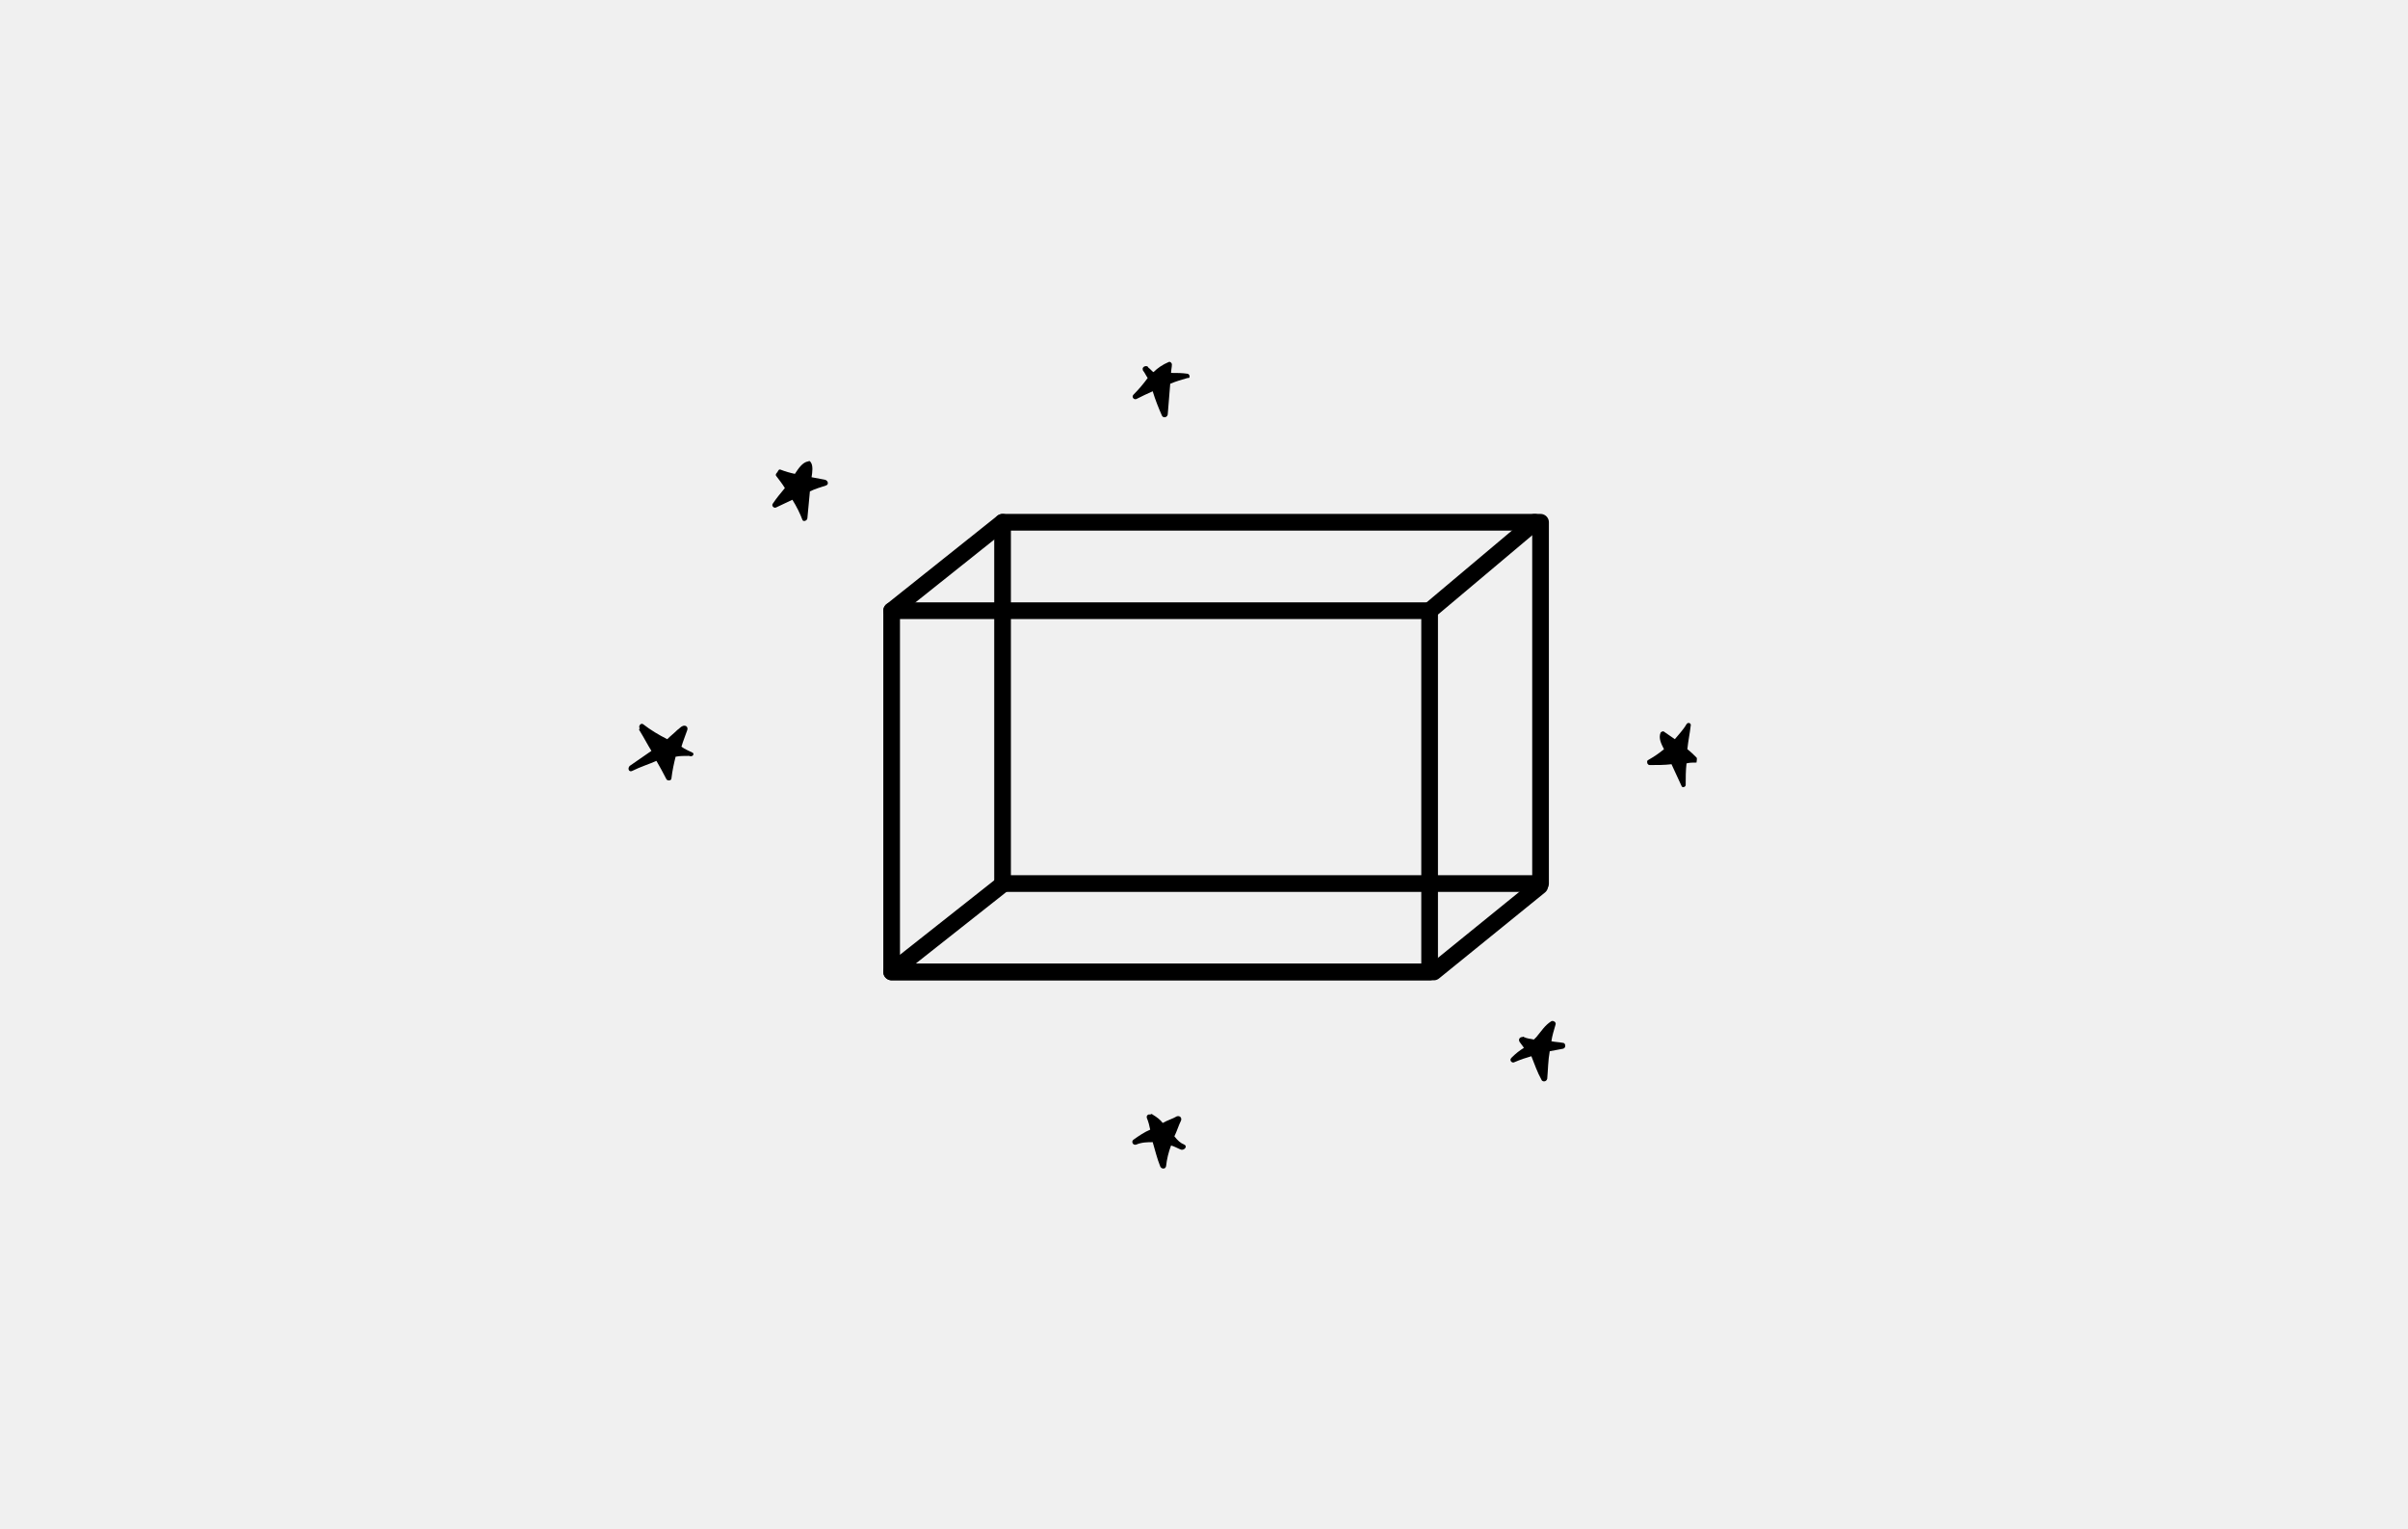
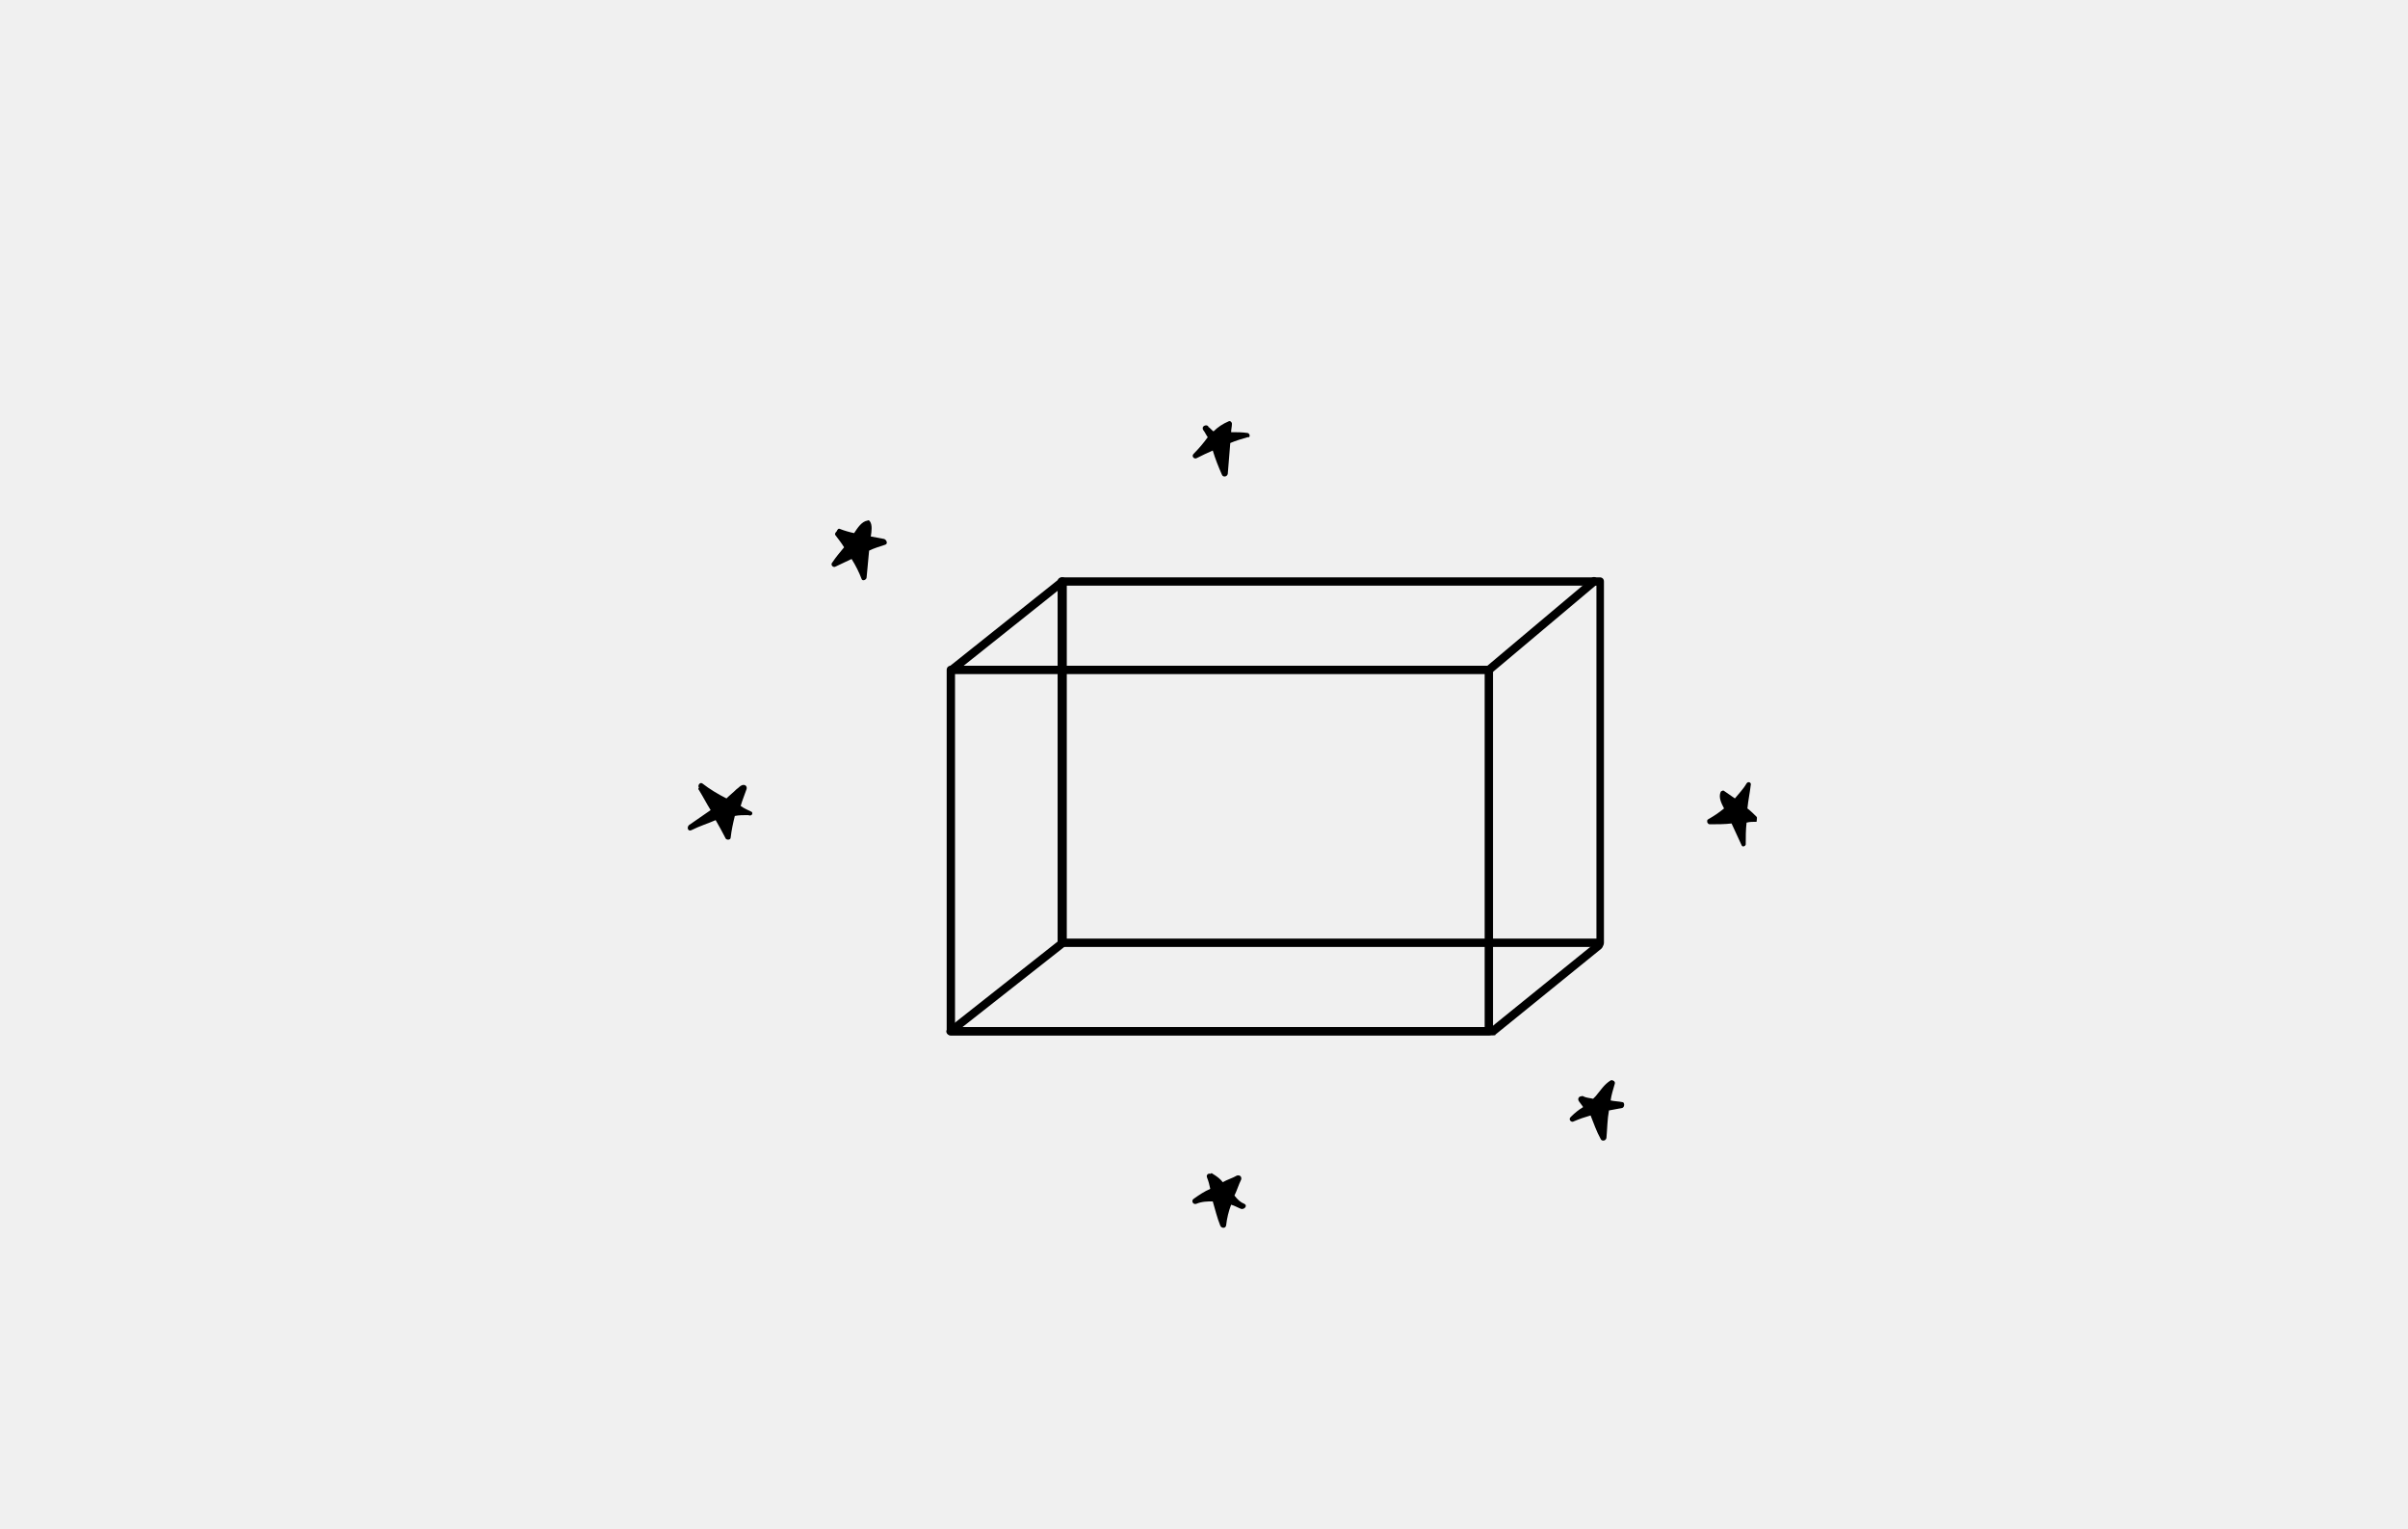
<svg xmlns="http://www.w3.org/2000/svg" xmlns:xlink="http://www.w3.org/1999/xlink" version="1.1" id="Layer_1" x="0px" y="0px" viewBox="-143 53.8 288.7 183.2" style="enable-background:new -143 53.8 288.7 183.2;" xml:space="preserve">
  <style type="text/css">
	.st0{display:none;}
	.st1{display:inline;}
	.st2{clip-path:url(#SVGID_2_);fill:none;stroke:#EC008C;stroke-linecap:round;}
	.st3{clip-path:url(#SVGID_4_);fill:none;stroke:#EC008C;stroke-linecap:round;}
	.st4{clip-path:url(#SVGID_6_);fill:none;stroke:#EC008C;stroke-linecap:round;}
	.st5{clip-path:url(#SVGID_8_);fill:none;stroke:#EC008C;stroke-linecap:round;}
	.st6{clip-path:url(#SVGID_10_);fill:none;stroke:#EC008C;stroke-linecap:round;}
- 	.st7{fill:none;stroke:#000000;stroke-width:2;stroke-linecap:round;stroke-linejoin:round;stroke-miterlimit:10;}
- 	.st8{display:inline;fill:none;stroke:#FFFFFF;stroke-width:2;stroke-linecap:round;stroke-linejoin:round;stroke-miterlimit:10;}
- 	.st9{display:inline;fill:none;}
- 	.st10{display:inline;fill:#FFFFFF;}
- 	.st11{font-family:'NotCourierSans';}
- 	.st12{font-size:11px;}
- 	.st13{letter-spacing:11;}
- 	.st14{letter-spacing:5;}
+ 	.st7{display:inline;fill:none;stroke:#FFFFFF;stroke-width:2;stroke-linecap:round;stroke-linejoin:round;stroke-miterlimit:10;}
+ 	.st8{display:inline;fill:none;}
+ 	.st9{enable-background:new    ;}
+ 	.st10{fill:#FFFFFF;}
+ 	.st11{display:inline;fill:#FFFFFF;}
</style>
  <g id="guides" class="st0">
</g>
  <g id="composition" class="st0">
    <g class="st1">
      <g>
        <g>
-           <defs>
-             <rect id="SVGID_1_" x="-124.3" y="71.6" width="190.9" height="147" />
-           </defs>
-           <clipPath id="SVGID_2_">
-             <use xlink:href="#SVGID_1_" style="overflow:visible;" />
-           </clipPath>
-           <line class="st2" x1="-28.9" y1="222.9" x2="-28.9" y2="67.4" />
+           <g>
+             <g>
+               <defs>
+                 <rect id="SVGID_1_" x="-410.3" y="179.2" width="190.9" height="147" />
+               </defs>
+               <clipPath id="SVGID_2_">
+                 <use xlink:href="#SVGID_1_" style="overflow:visible;" />
+               </clipPath>
+               <line class="st2" x1="-314.9" y1="330.5" x2="-314.9" y2="175" />
+             </g>
+           </g>
        </g>
        <g>
-           <defs>
-             <rect id="SVGID_3_" x="-124.3" y="71.6" width="190.9" height="147" />
-           </defs>
-           <clipPath id="SVGID_4_">
-             <use xlink:href="#SVGID_3_" style="overflow:visible;" />
-           </clipPath>
-           <line class="st3" x1="70.8" y1="145" x2="-128.6" y2="145" />
+           <g>
+             <g>
+               <defs>
+                 <rect id="SVGID_3_" x="-410.3" y="179.2" width="190.9" height="147" />
+               </defs>
+               <clipPath id="SVGID_4_">
+                 <use xlink:href="#SVGID_3_" style="overflow:visible;" />
+               </clipPath>
+               <line class="st3" x1="-215.2" y1="252.6" x2="-414.6" y2="252.6" />
+             </g>
+           </g>
        </g>
        <g>
-           <defs>
-             <rect id="SVGID_5_" x="-124.3" y="71.6" width="190.9" height="147" />
-           </defs>
-           <clipPath id="SVGID_6_">
-             <use xlink:href="#SVGID_5_" style="overflow:visible;" />
-           </clipPath>
-           <line class="st4" x1="-124.3" y1="218.6" x2="66.5" y2="71.6" />
+           <g>
+             <g>
+               <defs>
+                 <rect id="SVGID_5_" x="-410.3" y="179.2" width="190.9" height="147" />
+               </defs>
+               <clipPath id="SVGID_6_">
+                 <use xlink:href="#SVGID_5_" style="overflow:visible;" />
+               </clipPath>
+               <line class="st4" x1="-410.3" y1="326.2" x2="-219.5" y2="179.2" />
+             </g>
+           </g>
        </g>
        <g>
-           <defs>
-             <rect id="SVGID_7_" x="-124.3" y="71.6" width="190.9" height="147" />
-           </defs>
-           <clipPath id="SVGID_8_">
-             <use xlink:href="#SVGID_7_" style="overflow:visible;" />
-           </clipPath>
-           <line class="st5" x1="-124.3" y1="71.6" x2="66.5" y2="218.6" />
+           <g>
+             <g>
+               <defs>
+                 <rect id="SVGID_7_" x="-410.3" y="179.2" width="190.9" height="147" />
+               </defs>
+               <clipPath id="SVGID_8_">
+                 <use xlink:href="#SVGID_7_" style="overflow:visible;" />
+               </clipPath>
+               <line class="st5" x1="-410.3" y1="179.2" x2="-219.5" y2="326.2" />
+             </g>
+           </g>
        </g>
        <g>
-           <defs>
-             <rect id="SVGID_9_" x="-124.3" y="71.6" width="190.9" height="147" />
-           </defs>
-           <clipPath id="SVGID_10_">
-             <use xlink:href="#SVGID_9_" style="overflow:visible;" />
-           </clipPath>
-           <polygon class="st6" points="-124.3,145.1 -28.9,218.6 66.5,145.1 -28.9,71.6     " />
+           <g>
+             <g>
+               <defs>
+                 <rect id="SVGID_9_" x="-410.3" y="179.2" width="190.9" height="147" />
+               </defs>
+               <clipPath id="SVGID_10_">
+                 <use xlink:href="#SVGID_9_" style="overflow:visible;" />
+               </clipPath>
+               <polygon class="st6" points="-410.3,252.7 -314.9,326.2 -219.5,252.7 -314.9,179.2       " />
+             </g>
+           </g>
        </g>
      </g>
    </g>
  </g>
  <g id="cube">
-     <rect x="-36.1" y="127" class="st7" width="64.5" height="43.3" />
-     <rect x="-22.8" y="116.4" class="st7" width="64.5" height="43.3" />
-     <line class="st7" x1="-36.1" y1="127" x2="-22.8" y2="116.4" />
-     <line class="st7" x1="41" y1="116.4" x2="28.4" y2="127" />
-     <polyline class="st7" points="41.6,160 28.9,170.3 -36.1,170.3 -22.8,159.8  " />
+     <path d="M35.5,177.9H-29c-0.3,0-0.5-0.2-0.5-0.5v-43.3c0-0.3,0.2-0.5,0.5-0.5h64.5c0.3,0,0.5,0.2,0.5,0.5v43.3   C36,177.7,35.8,177.9,35.5,177.9z M-28.5,176.9H35v-42.3h-63.5V176.9z" />
+     <path d="M48.8,167.3h-64.5c-0.3,0-0.5-0.2-0.5-0.5v-43.3c0-0.3,0.2-0.5,0.5-0.5h64.5c0.3,0,0.5,0.2,0.5,0.5v43.3   C49.3,167.1,49.1,167.3,48.8,167.3z M-15.1,166.3h63.5V124h-63.5V166.3z" />
+     <path d="M-28.9,134.6c-0.1,0-0.3-0.1-0.4-0.2c-0.2-0.2-0.1-0.5,0.1-0.7l13.3-10.6c0.2-0.2,0.5-0.1,0.7,0.1c0.2,0.2,0.1,0.5-0.1,0.7   l-13.3,10.6C-28.7,134.6-28.8,134.6-28.9,134.6z" />
+     <path d="M35.5,134.6c-0.1,0-0.3-0.1-0.4-0.2c-0.2-0.2-0.2-0.5,0.1-0.7l12.6-10.6c0.2-0.2,0.5-0.2,0.7,0.1c0.2,0.2,0.2,0.5-0.1,0.7   l-12.6,10.6C35.8,134.6,35.7,134.6,35.5,134.6z" />
+     <path d="M36,177.9h-65c-0.2,0-0.4-0.1-0.5-0.3s0-0.4,0.2-0.6l13.3-10.5c0.2-0.2,0.5-0.1,0.7,0.1c0.2,0.2,0.1,0.5-0.1,0.7l-12.2,9.6   h63.4l12.6-10.2c0.2-0.2,0.5-0.1,0.7,0.1c0.2,0.2,0.1,0.5-0.1,0.7l-12.7,10.3C36.3,177.9,36.2,177.9,36,177.9z" />
  </g>
  <g id="hollow_stars" class="st0">
    <g class="st1">
      <g>
-         <path d="M-95.1,97.7c1.1,1.9,2.1,3.8,3.2,5.7c0.3,0.5,0.9,0.2,0.9-0.3c0.3-3.4,0.2-6.8-0.3-10.3c-0.1-0.4-0.6-0.5-0.8-0.2     c-2,2.2-4.1,4.3-6.1,6.5c-0.3,0.4,0,1,0.5,0.8c3.5-0.9,7-1.9,10.4-3.1c0.4-0.1,0.5-0.9,0-1c-3.1-0.5-6.2-1.2-9.2-2.1     c-0.4-0.1-0.7,0.3-0.6,0.6c0.4,1.3,1.2,2.2,2.4,2.9c0.6,0.3,1.1-0.5,0.5-0.9c-1-0.6-1.5-1.3-1.9-2.3c-0.2,0.2-0.4,0.4-0.6,0.6     c3,0.9,6.1,1.6,9.2,2.1c0-0.3,0-0.6,0-1c-3.4,1.1-6.9,2.1-10.4,3.1c0.2,0.3,0.3,0.6,0.5,0.8c2-2.2,4.1-4.3,6.1-6.5     c-0.3-0.1-0.6-0.1-0.8-0.2c0.5,3.3,0.6,6.6,0.3,10c0.3-0.1,0.6-0.2,0.9-0.3c-1.1-1.9-2.1-3.8-3.2-5.7     C-94.6,96.6-95.4,97.1-95.1,97.7L-95.1,97.7z" />
+         <path d="M-381.1,205.3c1.1,1.9,2.1,3.8,3.2,5.7c0.3,0.5,0.9,0.2,0.9-0.3c0.3-3.4,0.2-6.8-0.3-10.3c-0.1-0.4-0.6-0.5-0.8-0.2     c-2,2.2-4.1,4.3-6.1,6.5c-0.3,0.4,0,1,0.5,0.8c3.5-0.9,7-1.9,10.4-3.1c0.4-0.1,0.5-0.9,0-1c-3.1-0.5-6.2-1.2-9.2-2.1     c-0.4-0.1-0.7,0.3-0.6,0.6c0.4,1.3,1.2,2.2,2.4,2.9c0.6,0.3,1.1-0.5,0.5-0.9c-1-0.6-1.5-1.3-1.9-2.3c-0.2,0.2-0.4,0.4-0.6,0.6     c3,0.9,6.1,1.6,9.2,2.1c0-0.3,0-0.6,0-1c-3.4,1.1-6.9,2.1-10.4,3.1c0.2,0.3,0.3,0.6,0.5,0.8c2-2.2,4.1-4.3,6.1-6.5     c-0.3-0.1-0.6-0.1-0.8-0.2c0.5,3.3,0.6,6.6,0.3,10c0.3-0.1,0.6-0.2,0.9-0.3c-1.1-1.9-2.1-3.8-3.2-5.7     C-380.6,204.2-381.4,204.7-381.1,205.3L-381.1,205.3z" />
      </g>
    </g>
    <g class="st1">
      <g>
-         <path d="M57.6,140.7c1,4,2.7,7.7,5.1,11.1c0.3,0.4,0.9,0.3,0.9-0.3c0.3-4.3,0.6-8.5,1-12.8c0-0.5-0.6-0.6-0.9-0.4     c-2.9,2.6-5.8,5.2-8.7,7.7c-0.3,0.3-0.1,0.8,0.4,0.9c3.4,0.1,6.8,0.1,10.3,0c0.5,0,0.6-0.5,0.4-0.9c-2.3-2.7-4.8-5.1-7.6-7.3     c-0.5-0.4-1,0.5-0.5,0.9c2.7,2.1,5.2,4.5,7.4,7.1c0.1-0.3,0.2-0.6,0.4-0.9c-3.4,0.1-6.8,0.1-10.3,0c0.1,0.3,0.2,0.6,0.4,0.9     c2.9-2.6,5.8-5.2,8.7-7.7c-0.3-0.1-0.6-0.2-0.9-0.4c-0.3,4.3-0.6,8.5-1,12.8c0.3-0.1,0.6-0.2,0.9-0.3c-2.3-3.3-4-6.9-5-10.8     C58.4,139.8,57.4,140.1,57.6,140.7L57.6,140.7z" />
+         <path d="M-228.4,248.3c1,4,2.7,7.7,5.1,11.1c0.3,0.4,0.9,0.3,0.9-0.3c0.3-4.3,0.6-8.5,1-12.8c0-0.5-0.6-0.6-0.9-0.4     c-2.9,2.6-5.8,5.2-8.7,7.7c-0.3,0.3-0.1,0.8,0.4,0.9c3.4,0.1,6.8,0.1,10.3,0c0.5,0,0.6-0.5,0.4-0.9c-2.3-2.7-4.8-5.1-7.6-7.3     c-0.5-0.4-1,0.5-0.5,0.9c2.7,2.1,5.2,4.5,7.4,7.1c0.1-0.3,0.2-0.6,0.4-0.9c-3.4,0.1-6.8,0.1-10.3,0c0.1,0.3,0.2,0.6,0.4,0.9     c2.9-2.6,5.8-5.2,8.7-7.7c-0.3-0.1-0.6-0.2-0.9-0.4c-0.3,4.3-0.6,8.5-1,12.8c0.3-0.1,0.6-0.2,0.9-0.3c-2.3-3.3-4-6.9-5-10.8     C-227.6,247.4-228.6,247.7-228.4,248.3L-228.4,248.3z" />
      </g>
    </g>
    <g class="st1">
      <g>
-         <path d="M-31.3,208.5c0.3,3.1,0.9,6.2,1.8,9.2c0.1,0.4,0.7,0.5,0.9,0.1c1.4-3.2,2.7-6.3,3.9-9.6c0.1-0.3-0.3-0.7-0.6-0.6     c-3.1,1.2-6.2,2.6-9.1,4.2c-0.4,0.2-0.2,0.9,0.3,0.9c2.9,0.1,5.8,0.4,8.7,1.1c0.6,0.1,0.9-0.6,0.4-0.9c-2.1-1.3-3.8-3-5.2-5     c-0.4-0.5-1.2,0-0.9,0.5c1.5,2.2,3.4,4,5.6,5.4c0.1-0.3,0.3-0.6,0.4-0.9c-2.9-0.7-5.9-1-8.9-1.1c0.1,0.3,0.2,0.6,0.3,0.9     c2.9-1.6,5.8-2.9,8.9-4.1c-0.2-0.2-0.4-0.4-0.6-0.6c-1.2,3.1-2.5,6.3-3.8,9.3c0.3,0,0.6,0.1,0.9,0.1c-0.9-2.9-1.5-5.9-1.8-9     C-30.3,207.9-31.3,207.9-31.3,208.5L-31.3,208.5z" />
+         <path d="M-317.3,316.1c0.3,3.1,0.9,6.2,1.8,9.2c0.1,0.4,0.7,0.5,0.9,0.1c1.4-3.2,2.7-6.3,3.9-9.6c0.1-0.3-0.3-0.7-0.6-0.6     c-3.1,1.2-6.2,2.6-9.1,4.2c-0.4,0.2-0.2,0.9,0.3,0.9c2.9,0.1,5.8,0.4,8.7,1.1c0.6,0.1,0.9-0.6,0.4-0.9c-2.1-1.3-3.8-3-5.2-5     c-0.4-0.5-1.2,0-0.9,0.5c1.5,2.2,3.4,4,5.6,5.4c0.1-0.3,0.3-0.6,0.4-0.9c-2.9-0.7-5.9-1-8.9-1.1c0.1,0.3,0.2,0.6,0.3,0.9     c2.9-1.6,5.8-2.9,8.9-4.1c-0.2-0.2-0.4-0.4-0.6-0.6c-1.2,3.1-2.5,6.3-3.8,9.3c0.3,0,0.6,0.1,0.9,0.1c-0.9-2.9-1.5-5.9-1.8-9     C-316.3,315.5-317.3,315.5-317.3,316.1L-317.3,316.1z" />
      </g>
    </g>
    <g class="st1">
      <g>
-         <path d="M-120.5,140.6c1.6,2.9,3.2,5.7,4.8,8.6c0.2,0.4,0.8,0.3,0.9-0.1c1-3.4,1.9-6.8,2.8-10.2c0.1-0.4-0.4-0.8-0.7-0.6     c-3.7,2.5-7.3,5-11,7.5c-0.4,0.3-0.3,0.9,0.3,0.9c3.8,0,7.5-0.4,11.1-1.2c0.4-0.1,0.5-0.7,0.1-0.9c-2.8-1.4-5.5-3-7.9-5     c-0.5-0.4-1.2,0.3-0.7,0.7c2.5,2,5.2,3.7,8.1,5.1c0-0.3,0.1-0.6,0.1-0.9c-3.6,0.8-7.2,1.2-10.9,1.2c0.1,0.3,0.2,0.6,0.3,0.9     c3.7-2.5,7.3-5,11-7.5c-0.2-0.2-0.5-0.4-0.7-0.6c-0.9,3.4-1.9,6.8-2.8,10.2c0.3,0,0.6-0.1,0.9-0.1c-1.6-2.9-3.2-5.7-4.8-8.6     C-120,139.6-120.8,140.1-120.5,140.6L-120.5,140.6z" />
+         <path d="M-406.5,248.2c1.6,2.9,3.2,5.7,4.8,8.6c0.2,0.4,0.8,0.3,0.9-0.1c1-3.4,1.9-6.8,2.8-10.2c0.1-0.4-0.4-0.8-0.7-0.6     c-3.7,2.5-7.3,5-11,7.5c-0.4,0.3-0.3,0.9,0.3,0.9c3.8,0,7.5-0.4,11.1-1.2c0.4-0.1,0.5-0.7,0.1-0.9c-2.8-1.4-5.5-3-7.9-5     c-0.5-0.4-1.2,0.3-0.7,0.7c2.5,2,5.2,3.7,8.1,5.1c0-0.3,0.1-0.6,0.1-0.9c-3.6,0.8-7.2,1.2-10.9,1.2c0.1,0.3,0.2,0.6,0.3,0.9     c3.7-2.5,7.3-5,11-7.5c-0.2-0.2-0.5-0.4-0.7-0.6c-0.9,3.4-1.9,6.8-2.8,10.2c0.3,0,0.6-0.1,0.9-0.1c-1.6-2.9-3.2-5.7-4.8-8.6     C-406,247.2-406.8,247.7-406.5,248.2L-406.5,248.2z" />
      </g>
    </g>
    <g class="st1">
      <g>
-         <path d="M-31.4,77.8c0.4,2.1,1.1,4.2,2,6.1c0.2,0.3,0.7,0.3,0.9,0c1.3-2.4,2.6-4.8,3.9-7.2c0.2-0.3,0-0.8-0.4-0.8     c-3.1,0.4-5.9,1.4-8.6,2.9c-0.4,0.2-0.3,0.8,0.1,0.9c2.6,0.8,5.2,1.8,7.8,2.8c0.4,0.2,0.8-0.4,0.6-0.7c-1.8-3-3.3-6.2-4.6-9.4     c-0.2-0.4-0.8-0.5-1,0c-0.5,1.7-0.6,3.4-0.4,5.2c0.1,0.6,1.1,0.6,1,0c-0.2-1.7-0.1-3.2,0.3-4.9c-0.3,0-0.6,0-1,0     c1.3,3.3,2.9,6.5,4.7,9.6c0.2-0.2,0.4-0.5,0.6-0.7c-2.6-1-5.2-2-7.8-2.8c0,0.3,0.1,0.6,0.1,0.9c2.5-1.4,5.2-2.4,8.1-2.8     c-0.1-0.3-0.3-0.5-0.4-0.8c-1.3,2.4-2.6,4.8-3.9,7.2c0.3,0,0.6,0,0.9,0c-0.9-1.9-1.5-3.8-1.9-5.9C-30.6,76.9-31.6,77.2-31.4,77.8     L-31.4,77.8z" />
+         <path d="M-317.4,185.4c0.4,2.1,1.1,4.2,2,6.1c0.2,0.3,0.7,0.3,0.9,0c1.3-2.4,2.6-4.8,3.9-7.2c0.2-0.3,0-0.8-0.4-0.8     c-3.1,0.4-5.9,1.4-8.6,2.9c-0.4,0.2-0.3,0.8,0.1,0.9c2.6,0.8,5.2,1.8,7.8,2.8c0.4,0.2,0.8-0.4,0.6-0.7c-1.8-3-3.3-6.2-4.6-9.4     c-0.2-0.4-0.8-0.5-1,0c-0.5,1.7-0.6,3.4-0.4,5.2c0.1,0.6,1.1,0.6,1,0c-0.2-1.7-0.1-3.2,0.3-4.9c-0.3,0-0.6,0-1,0     c1.3,3.3,2.9,6.5,4.7,9.6c0.2-0.2,0.4-0.5,0.6-0.7c-2.6-1-5.2-2-7.8-2.8c0,0.3,0.1,0.6,0.1,0.9c2.5-1.4,5.2-2.4,8.1-2.8     c-0.1-0.3-0.3-0.5-0.4-0.8c-1.3,2.4-2.6,4.8-3.9,7.2c0.3,0,0.6,0,0.9,0c-0.9-1.9-1.5-3.8-1.9-5.9     C-316.6,184.5-317.6,184.8-317.4,185.4L-317.4,185.4z" />
      </g>
    </g>
    <g class="st1">
      <g>
-         <path d="M34.3,194.2c1.4,2.5,2.7,5.1,4.1,7.6c0.2,0.4,0.8,0.3,0.9-0.1c1-3.6,1.9-7.1,2.5-10.8c0.1-0.4-0.3-0.8-0.7-0.6     c-3.4,1.9-6.7,3.9-9.9,6.2c-0.4,0.3-0.3,0.9,0.3,0.9c3.6-0.1,7.3-0.1,10.9-0.2c0.6,0,0.7-0.8,0.1-1c-3-0.9-5.9-1.8-8.8-2.8     c-0.6-0.2-0.9,0.8-0.3,1c2.9,1,5.9,1.9,8.8,2.8c0-0.3,0.1-0.7,0.1-1c-3.6,0.1-7.3,0.1-10.9,0.2c0.1,0.3,0.2,0.6,0.3,0.9     c3.2-2.3,6.5-4.2,9.9-6.2c-0.2-0.2-0.5-0.4-0.7-0.6c-0.7,3.6-1.5,7.2-2.5,10.8c0.3,0,0.6-0.1,0.9-0.1c-1.4-2.5-2.7-5.1-4.1-7.6     C34.8,193.1,34,193.6,34.3,194.2L34.3,194.2z" />
+         <path d="M-251.7,301.8c1.4,2.5,2.7,5.1,4.1,7.6c0.2,0.4,0.8,0.3,0.9-0.1c1-3.6,1.9-7.1,2.5-10.8c0.1-0.4-0.3-0.8-0.7-0.6     c-3.4,1.9-6.7,3.9-9.9,6.2c-0.4,0.3-0.3,0.9,0.3,0.9c3.6-0.1,7.3-0.1,10.9-0.2c0.6,0,0.7-0.8,0.1-1c-3-0.9-5.9-1.8-8.8-2.8     c-0.6-0.2-0.9,0.8-0.3,1c2.9,1,5.9,1.9,8.8,2.8c0-0.3,0.1-0.7,0.1-1c-3.6,0.1-7.3,0.1-10.9,0.2c0.1,0.3,0.2,0.6,0.3,0.9     c3.2-2.3,6.5-4.2,9.9-6.2c-0.2-0.2-0.5-0.4-0.7-0.6c-0.7,3.6-1.5,7.2-2.5,10.8c0.3,0,0.6-0.1,0.9-0.1c-1.4-2.5-2.7-5.1-4.1-7.6     C-251.2,300.7-252,301.2-251.7,301.8L-251.7,301.8z" />
      </g>
    </g>
  </g>
  <g id="type">
</g>
  <g id="filled_stars">
-     <path d="M60.4,144.6c-0.3-0.3-0.7-0.7-1.1-1c0.1-1,0.3-1.9,0.4-2.8c0.1-0.3-0.3-0.5-0.5-0.2c-0.4,0.7-1,1.3-1.4,1.8   c-0.4-0.3-0.9-0.6-1.3-0.9c-0.1-0.1-0.3,0-0.4,0.1c-0.3,0.7,0.1,1.4,0.4,2c-0.6,0.5-1.2,0.9-1.9,1.3c-0.2,0.1-0.1,0.3-0.1,0.4   c0.1,0.1,0.1,0.2,0.3,0.2c0.9,0,1.8,0,2.6-0.1c0.4,0.9,0.8,1.7,1.2,2.6c0.1,0.3,0.5,0.1,0.5-0.1c0-0.9,0-1.7,0.1-2.6   c0.4-0.1,0.7-0.1,1.2-0.1C60.4,145,60.5,144.7,60.4,144.6z" />
-     <path d="M44.4,178.8c-0.5-0.1-1-0.1-1.4-0.2c0.1-0.7,0.3-1.3,0.5-2c0.1-0.3-0.3-0.5-0.5-0.4c-0.8,0.5-1.2,1.2-1.8,1.9   c-0.1,0.1-0.2,0.2-0.3,0.3c-0.4-0.1-0.8-0.1-1.2-0.3c-0.1-0.1-0.1,0-0.2,0c-0.3,0-0.5,0.3-0.3,0.6c0.2,0.3,0.4,0.5,0.5,0.7   c-0.5,0.3-1,0.7-1.4,1.1l0,0l0,0l-0.1,0.1c-0.3,0.3,0.1,0.7,0.4,0.5c0.7-0.3,1.3-0.5,2-0.7c0.4,1,0.7,1.9,1.2,2.8   c0.1,0.3,0.6,0.3,0.7-0.1c0.1-1.1,0.1-2.2,0.3-3.3c0.5-0.1,1.1-0.2,1.6-0.3C44.8,179.4,44.7,178.8,44.4,178.8z" />
-     <path d="M-1,191c-0.5-0.2-0.8-0.5-1.2-1c0.3-0.6,0.5-1.3,0.8-1.9c0.1-0.3-0.1-0.6-0.5-0.5c-0.5,0.3-1.2,0.5-1.7,0.8   c-0.3-0.4-0.7-0.7-1.2-1c-0.1-0.1-0.2-0.1-0.3,0c-0.2-0.1-0.5,0.1-0.4,0.4c0.2,0.5,0.3,0.9,0.4,1.4c-0.7,0.3-1.3,0.7-2,1.2   c-0.3,0.2-0.1,0.7,0.3,0.6c0.7-0.3,1.4-0.3,2-0.3c0.3,1,0.5,1.9,0.9,2.9c0.1,0.3,0.6,0.4,0.7,0c0.1-0.9,0.3-1.7,0.6-2.5   c0.4,0.1,0.7,0.3,1.2,0.5C-1,191.7-0.6,191.2-1,191z" />
-     <path d="M-60,144c-0.4-0.2-0.9-0.4-1.3-0.7c0.2-0.7,0.5-1.4,0.7-2c0.1-0.3-0.1-0.6-0.5-0.5c-0.3,0.1-0.4,0.3-0.7,0.5   c-0.4,0.4-0.8,0.7-1.2,1.1c-1-0.5-2-1.1-2.9-1.8c-0.3-0.2-0.6,0.3-0.4,0.5c-0.1,0.1-0.1,0.2,0,0.3c0.5,0.8,0.9,1.6,1.4,2.4   c-0.9,0.6-1.7,1.2-2.6,1.8c-0.3,0.3-0.1,0.8,0.3,0.6c1-0.5,2-0.8,2.9-1.2c0.4,0.7,0.8,1.4,1.2,2.2c0.1,0.2,0.6,0.2,0.6-0.1   c0.1-0.9,0.3-1.8,0.5-2.6c0.5-0.1,1-0.1,1.6-0.1C-59.9,144.6-59.7,144.1-60,144z" />
-     <path d="M-44.1,111.3c-0.5-0.1-1.1-0.2-1.6-0.3c0.1-0.6,0.2-1.4-0.1-1.8c-0.1-0.1-0.1-0.2-0.3-0.1c-0.7,0.1-1.2,0.9-1.6,1.5   c-0.5-0.1-1.2-0.3-1.7-0.5c-0.2-0.1-0.3,0.1-0.4,0.3c-0.1,0.1-0.3,0.3-0.1,0.5c0.3,0.4,0.7,0.9,1,1.4c-0.5,0.6-1,1.2-1.4,1.8   c-0.3,0.3,0.1,0.7,0.4,0.5c0.6-0.3,1.3-0.6,1.9-0.9c0.5,0.8,0.9,1.6,1.2,2.4c0.1,0.3,0.6,0.1,0.6-0.2c0.1-1.1,0.2-2.1,0.3-3.2   c0.6-0.3,1.3-0.5,1.9-0.7C-43.6,111.9-43.7,111.4-44.1,111.3z" />
-     <path d="M-0.6,98.6c-0.7-0.1-1.3-0.1-2-0.1c0-0.3,0.1-0.7,0.1-1c0-0.2-0.2-0.4-0.4-0.3c-0.7,0.3-1.3,0.7-1.8,1.2   c-0.1,0-0.5-0.5-0.6-0.5l0,0c-0.1-0.4-0.8-0.2-0.7,0.2V98c0,0.1,0,0.2,0.1,0.3c0.1,0.1,0.4,0.7,0.5,0.8c-0.5,0.7-1.1,1.4-1.7,2   c-0.3,0.3,0.1,0.7,0.4,0.5c0.6-0.3,1.2-0.6,1.9-0.9c0.3,1,0.7,2,1.1,2.9c0.1,0.3,0.6,0.3,0.7-0.1c0.1-1.2,0.2-2.4,0.3-3.7   c0.7-0.3,1.4-0.5,2.1-0.7C-0.3,99.2-0.3,98.7-0.6,98.6z" />
+     <path d="M67.6,151.7c-0.3-0.3-0.7-0.7-1.1-1c0.1-1,0.3-1.9,0.4-2.8c0.1-0.3-0.3-0.5-0.5-0.2c-0.4,0.7-1,1.3-1.4,1.8   c-0.4-0.3-0.9-0.6-1.3-0.9c-0.1-0.1-0.3,0-0.4,0.1c-0.3,0.7,0.1,1.4,0.4,2c-0.6,0.5-1.2,0.9-1.9,1.3c-0.2,0.1-0.1,0.3-0.1,0.4   c0.1,0.1,0.1,0.2,0.3,0.2c0.9,0,1.8,0,2.6-0.1c0.4,0.9,0.8,1.7,1.2,2.6c0.1,0.3,0.5,0.1,0.5-0.1c0-0.9,0-1.7,0.1-2.6   c0.4-0.1,0.7-0.1,1.2-0.1C67.6,152.1,67.7,151.8,67.6,151.7z" />
+     <path d="M51.5,185.9c-0.5-0.1-1-0.1-1.4-0.2c0.1-0.7,0.3-1.3,0.5-2c0.1-0.3-0.3-0.5-0.5-0.4c-0.8,0.5-1.2,1.2-1.8,1.9   c-0.1,0.1-0.2,0.2-0.3,0.3c-0.4-0.1-0.8-0.1-1.2-0.3c-0.1-0.1-0.1,0-0.2,0c-0.3,0-0.5,0.3-0.3,0.6s0.4,0.5,0.5,0.7   c-0.5,0.3-1,0.7-1.4,1.1l0,0l0,0l-0.1,0.1c-0.3,0.3,0.1,0.7,0.4,0.5c0.7-0.3,1.3-0.5,2-0.7c0.4,1,0.7,1.9,1.2,2.8   c0.1,0.3,0.6,0.3,0.7-0.1c0.1-1.1,0.1-2.2,0.3-3.3c0.5-0.1,1.1-0.2,1.6-0.3C51.8,186.5,51.8,185.9,51.5,185.9z" />
+     <path d="M6.2,198.1c-0.5-0.2-0.8-0.5-1.2-1c0.3-0.6,0.5-1.3,0.8-1.9c0.1-0.3-0.1-0.6-0.5-0.5c-0.5,0.3-1.2,0.5-1.7,0.8   c-0.3-0.4-0.7-0.7-1.2-1c-0.1-0.1-0.2-0.1-0.3,0c-0.2-0.1-0.5,0.1-0.4,0.4c0.2,0.5,0.3,0.9,0.4,1.4c-0.7,0.3-1.3,0.7-2,1.2   c-0.3,0.2-0.1,0.7,0.3,0.6c0.7-0.3,1.4-0.3,2-0.3c0.3,1,0.5,1.9,0.9,2.9c0.1,0.3,0.6,0.4,0.7,0c0.1-0.9,0.3-1.7,0.6-2.5   c0.4,0.1,0.7,0.3,1.2,0.5C6.2,198.8,6.6,198.3,6.2,198.1z" />
+     <path d="M-52.9,151.1c-0.4-0.2-0.9-0.4-1.3-0.7c0.2-0.7,0.5-1.4,0.7-2c0.1-0.3-0.1-0.6-0.5-0.5c-0.3,0.1-0.4,0.3-0.7,0.5   c-0.4,0.4-0.8,0.7-1.2,1.1c-1-0.5-2-1.1-2.9-1.8c-0.3-0.2-0.6,0.3-0.4,0.5c-0.1,0.1-0.1,0.2,0,0.3c0.5,0.8,0.9,1.6,1.4,2.4   c-0.9,0.6-1.7,1.2-2.6,1.8c-0.3,0.3-0.1,0.8,0.3,0.6c1-0.5,2-0.8,2.9-1.2c0.4,0.7,0.8,1.4,1.2,2.2c0.1,0.2,0.6,0.2,0.6-0.1   c0.1-0.9,0.3-1.8,0.5-2.6c0.5-0.1,1-0.1,1.6-0.1C-52.8,151.7-52.7,151.2-52.9,151.1z" />
+     <path d="M-37,118.4c-0.5-0.1-1.1-0.2-1.6-0.3c0.1-0.6,0.2-1.4-0.1-1.8c-0.1-0.1-0.1-0.2-0.3-0.1c-0.7,0.1-1.2,0.9-1.6,1.5   c-0.5-0.1-1.2-0.3-1.7-0.5c-0.2-0.1-0.3,0.1-0.4,0.3c-0.1,0.1-0.3,0.3-0.1,0.5c0.3,0.4,0.7,0.9,1,1.4c-0.5,0.6-1,1.2-1.4,1.8   c-0.3,0.3,0.1,0.7,0.4,0.5c0.6-0.3,1.3-0.6,1.9-0.9c0.5,0.8,0.9,1.6,1.2,2.4c0.1,0.3,0.6,0.1,0.6-0.2c0.1-1.1,0.2-2.1,0.3-3.2   c0.6-0.3,1.3-0.5,1.9-0.7C-36.5,119-36.7,118.5-37,118.4z" />
+     <path d="M6.6,105.7c-0.7-0.1-1.3-0.1-2-0.1c0-0.3,0.1-0.7,0.1-1c0-0.2-0.2-0.4-0.4-0.3c-0.7,0.3-1.3,0.7-1.8,1.2   c-0.1,0-0.5-0.5-0.6-0.5l0,0c-0.1-0.4-0.8-0.2-0.7,0.2v-0.1c0,0.1,0,0.2,0.1,0.3c0.1,0.1,0.4,0.7,0.5,0.8c-0.5,0.7-1.1,1.4-1.7,2   c-0.3,0.3,0.1,0.7,0.4,0.5c0.6-0.3,1.2-0.6,1.9-0.9c0.3,1,0.7,2,1.1,2.9c0.1,0.3,0.6,0.3,0.7-0.1c0.1-1.2,0.2-2.4,0.3-3.7   c0.7-0.3,1.4-0.5,2.1-0.7C6.9,106.3,6.9,105.8,6.6,105.7z" />
  </g>
  <g id="white_logo" class="st0">
-     <rect x="-76.7" y="118.7" class="st8" width="95" height="63.8" />
-     <rect x="-57.1" y="103.1" class="st8" width="95" height="63.8" />
-     <line class="st8" x1="-76.7" y1="118.7" x2="-57.1" y2="103.1" />
-     <line class="st8" x1="36.9" y1="103.1" x2="18.3" y2="118.7" />
-     <polyline class="st8" points="37.7,167.3 19,182.4 -76.7,182.4 -57.1,166.9  " />
-     <rect x="37.9" y="72.9" class="st9" width="95.8" height="21.7" />
-     <text transform="matrix(1 0 0 1 37.9306 79.5183)" class="st10 st11 st12 st13">amand</text>
-     <text transform="matrix(1 0 0 1 127.1306 79.5183)" class="st10 st11 st12">a</text>
-     <text transform="matrix(1 0 0 1 37.9306 92.7183)" class="st10 st11 st12 st14">anderso</text>
-     <text transform="matrix(1 0 0 1 127.1306 92.7183)" class="st10 st11 st12">n</text>
-     <path class="st10" d="M65.4,145.7c-0.6-0.6-1.3-1.2-2-1.8c0.2-1.6,0.4-3.3,0.8-4.9c0.1-0.6-0.6-0.9-0.9-0.4   c-0.8,1.1-1.6,2.2-2.5,3.2c-0.7-0.5-1.5-1.1-2.3-1.6c-0.2-0.1-0.6-0.1-0.7,0.2c-0.5,1.2,0.2,2.3,0.7,3.4c-1,0.8-2.2,1.6-3.4,2.2   c-0.3,0.2-0.3,0.5-0.1,0.7c0.1,0.2,0.2,0.3,0.5,0.3c1.5,0,3,0,4.6-0.1c0.7,1.5,1.4,3,2.2,4.5c0.2,0.4,0.9,0.2,0.9-0.3   c0-1.5,0-3,0.1-4.5c0.7-0.1,1.3-0.1,2-0.2C65.5,146.5,65.6,145.9,65.4,145.7z" />
-     <path class="st10" d="M41.9,194.9c-0.7-0.2-1.4-0.2-2.1-0.3c0.2-1,0.4-1.9,0.8-2.9c0.1-0.4-0.4-0.8-0.7-0.6   c-1.2,0.7-1.8,1.8-2.7,2.8c-0.2,0.2-0.3,0.3-0.5,0.4c-0.6-0.1-1.2-0.2-1.8-0.5c-0.1-0.1-0.2,0-0.3,0c-0.4,0-0.7,0.5-0.4,0.9   s0.6,0.7,0.8,1.1c-0.7,0.5-1.4,1-2,1.6l0,0l0,0l-0.1,0.1c-0.5,0.4,0.1,1,0.6,0.8c1-0.4,1.9-0.8,2.9-1.1c0.6,1.4,1.1,2.8,1.7,4.1   c0.2,0.5,0.9,0.5,1-0.1c0.1-1.6,0.2-3.3,0.5-4.9c0.8-0.2,1.6-0.3,2.4-0.4C42.4,195.8,42.3,195,41.9,194.9z" />
-     <path class="st10" d="M-24.9,212.9c-0.7-0.3-1.2-0.8-1.7-1.4c0.4-0.9,0.8-1.9,1.2-2.8c0.2-0.5-0.2-0.9-0.7-0.7   c-0.8,0.4-1.7,0.8-2.5,1.2c-0.5-0.6-1.1-1.1-1.8-1.4c-0.2-0.1-0.3-0.1-0.4,0c-0.3-0.1-0.8,0.2-0.6,0.6c0.3,0.7,0.5,1.3,0.6,2   c-1,0.5-1.9,1.1-2.9,1.7c-0.5,0.3-0.2,1.1,0.4,0.9c1-0.4,2-0.5,3-0.5c0.4,1.4,0.7,2.8,1.3,4.2c0.2,0.4,0.9,0.6,1,0   c0.2-1.3,0.5-2.5,0.9-3.7c0.6,0.2,1.1,0.5,1.7,0.8C-24.9,214-24.4,213.2-24.9,212.9z" />
-     <path class="st10" d="M-111.9,143.7c-0.6-0.3-1.3-0.6-1.9-1c0.3-1,0.7-2,1.1-3c0.2-0.5-0.2-0.9-0.7-0.7c-0.5,0.2-0.6,0.4-1,0.8   c-0.6,0.6-1.2,1.1-1.8,1.6c-1.5-0.8-2.9-1.6-4.3-2.6c-0.5-0.3-0.9,0.4-0.6,0.8c-0.1,0.1-0.1,0.3,0,0.4c0.7,1.2,1.3,2.3,2,3.5   c-1.3,0.9-2.5,1.8-3.8,2.7c-0.5,0.4-0.1,1.2,0.5,0.9c1.4-0.7,2.9-1.2,4.3-1.7c0.6,1.1,1.2,2.1,1.8,3.2c0.2,0.3,0.9,0.3,0.9-0.1   c0.2-1.3,0.5-2.6,0.8-3.8c0.8-0.1,1.5-0.2,2.3-0.2C-111.7,144.6-111.4,143.9-111.9,143.7z" />
-     <path class="st10" d="M-88.4,95.6c-0.8-0.1-1.6-0.3-2.4-0.4c0.1-0.9,0.3-2-0.2-2.7c-0.1-0.1-0.2-0.3-0.4-0.2   c-1.1,0.1-1.7,1.3-2.3,2.2c-0.8-0.2-1.7-0.5-2.5-0.8c-0.3-0.1-0.5,0.1-0.6,0.4c-0.2,0.2-0.4,0.5-0.2,0.8c0.5,0.6,1,1.3,1.4,2   c-0.7,0.9-1.4,1.8-2.1,2.7c-0.4,0.4,0.1,1,0.6,0.8c0.9-0.4,1.9-0.9,2.8-1.3c0.7,1.2,1.3,2.4,1.8,3.6c0.2,0.5,0.9,0.2,0.9-0.3   c0.2-1.6,0.3-3.1,0.5-4.7c0.9-0.4,1.9-0.7,2.8-1C-87.7,96.4-87.8,95.7-88.4,95.6z" />
-     <path class="st10" d="M-24.4,76.9c-1-0.2-1.9-0.2-2.9-0.2c0-0.5,0.1-1,0.1-1.5c0-0.3-0.3-0.6-0.6-0.5c-1,0.4-1.9,1-2.6,1.7   c-0.1,0-0.8-0.8-0.9-0.8l0,0c-0.2-0.6-1.2-0.3-1,0.3V76c0,0.1,0,0.3,0.1,0.4c0.1,0.2,0.6,1,0.7,1.2c-0.8,1-1.6,2.1-2.5,3   c-0.4,0.4,0.1,1,0.6,0.8c0.9-0.5,1.8-0.9,2.8-1.3c0.5,1.4,1,2.9,1.6,4.3c0.2,0.5,0.9,0.4,1-0.1c0.2-1.8,0.3-3.6,0.5-5.4   c1-0.4,2-0.7,3.1-1C-24,77.7-23.9,77-24.4,76.9z" />
+     <rect x="-362.7" y="226.3" class="st7" width="95" height="63.8" />
+     <rect x="-343.1" y="210.7" class="st7" width="95" height="63.8" />
+     <line class="st7" x1="-362.7" y1="226.3" x2="-343.1" y2="210.7" />
+     <line class="st7" x1="-249.1" y1="210.7" x2="-267.7" y2="226.3" />
+     <polyline class="st7" points="-248.3,274.9 -267,290 -362.7,290 -343.1,274.5  " />
+     <rect x="-248.1" y="180.5" class="st8" width="95.8" height="21.7" />
+     <text transform="matrix(1 0 0 1 -248.0694 187.1183)" class="st11" style="font-family:'NotCourierSans'; font-size:11px; letter-spacing:11;">amand</text>
+     <text transform="matrix(1 0 0 1 -158.8694 187.1183)" class="st11" style="font-family:'NotCourierSans'; font-size:11px;">a</text>
+     <text transform="matrix(1 0 0 1 -248.0694 200.3183)" class="st11" style="font-family:'NotCourierSans'; font-size:11px; letter-spacing:3;">anderso</text>
+     <text transform="matrix(1 0 0 1 -158.8694 200.3183)" class="st11" style="font-family:'NotCourierSans'; font-size:11px;">n</text>
+     <path class="st11" d="M-220.6,253.3c-0.6-0.6-1.3-1.2-2-1.8c0.2-1.6,0.4-3.3,0.8-4.9c0.1-0.6-0.6-0.9-0.9-0.4   c-0.8,1.1-1.6,2.2-2.5,3.2c-0.7-0.5-1.5-1.1-2.3-1.6c-0.2-0.1-0.6-0.1-0.7,0.2c-0.5,1.2,0.2,2.3,0.7,3.4c-1,0.8-2.2,1.6-3.4,2.2   c-0.3,0.2-0.3,0.5-0.1,0.7c0.1,0.2,0.2,0.3,0.5,0.3c1.5,0,3,0,4.6-0.1c0.7,1.5,1.4,3,2.2,4.5c0.2,0.4,0.9,0.2,0.9-0.3   c0-1.5,0-3,0.1-4.5c0.7-0.1,1.3-0.1,2-0.2C-220.5,254.1-220.4,253.5-220.6,253.3z" />
+     <path class="st11" d="M-244.1,302.5c-0.7-0.2-1.4-0.2-2.1-0.3c0.2-1,0.4-1.9,0.8-2.9c0.1-0.4-0.4-0.8-0.7-0.6   c-1.2,0.7-1.8,1.8-2.7,2.8c-0.2,0.2-0.3,0.3-0.5,0.4c-0.6-0.1-1.2-0.2-1.8-0.5c-0.1-0.1-0.2,0-0.3,0c-0.4,0-0.7,0.5-0.4,0.9   c0.3,0.4,0.6,0.7,0.8,1.1c-0.7,0.5-1.4,1-2,1.6l0,0l0,0l-0.1,0.1c-0.5,0.4,0.1,1,0.6,0.8c1-0.4,1.9-0.8,2.9-1.1   c0.6,1.4,1.1,2.8,1.7,4.1c0.2,0.5,0.9,0.5,1-0.1c0.1-1.6,0.2-3.3,0.5-4.9c0.8-0.2,1.6-0.3,2.4-0.4   C-243.6,303.4-243.7,302.6-244.1,302.5z" />
+     <path class="st11" d="M-310.9,320.5c-0.7-0.3-1.2-0.8-1.7-1.4c0.4-0.9,0.8-1.9,1.2-2.8c0.2-0.5-0.2-0.9-0.7-0.7   c-0.8,0.4-1.7,0.8-2.5,1.2c-0.5-0.6-1.1-1.1-1.8-1.4c-0.2-0.1-0.3-0.1-0.4,0c-0.3-0.1-0.8,0.2-0.6,0.6c0.3,0.7,0.5,1.3,0.6,2   c-1,0.5-1.9,1.1-2.9,1.7c-0.5,0.3-0.2,1.1,0.4,0.9c1-0.4,2-0.5,3-0.5c0.4,1.4,0.7,2.8,1.3,4.2c0.2,0.4,0.9,0.6,1,0   c0.2-1.3,0.5-2.5,0.9-3.7c0.6,0.2,1.1,0.5,1.7,0.8C-310.9,321.6-310.4,320.8-310.9,320.5z" />
+     <path class="st11" d="M-397.9,251.3c-0.6-0.3-1.3-0.6-1.9-1c0.3-1,0.7-2,1.1-3c0.2-0.5-0.2-0.9-0.7-0.7s-0.6,0.4-1,0.8   c-0.6,0.6-1.2,1.1-1.8,1.6c-1.5-0.8-2.9-1.6-4.3-2.6c-0.5-0.3-0.9,0.4-0.6,0.8c-0.1,0.1-0.1,0.3,0,0.4c0.7,1.2,1.3,2.3,2,3.5   c-1.3,0.9-2.5,1.8-3.8,2.7c-0.5,0.4-0.1,1.2,0.5,0.9c1.4-0.7,2.9-1.2,4.3-1.7c0.6,1.1,1.2,2.1,1.8,3.2c0.2,0.3,0.9,0.3,0.9-0.1   c0.2-1.3,0.5-2.6,0.8-3.8c0.8-0.1,1.5-0.2,2.3-0.2C-397.7,252.2-397.4,251.5-397.9,251.3z" />
+     <path class="st11" d="M-374.4,203.2c-0.8-0.1-1.6-0.3-2.4-0.4c0.1-0.9,0.3-2-0.2-2.7c-0.1-0.1-0.2-0.3-0.4-0.2   c-1.1,0.1-1.7,1.3-2.3,2.2c-0.8-0.2-1.7-0.5-2.5-0.8c-0.3-0.1-0.5,0.1-0.6,0.4c-0.2,0.2-0.4,0.5-0.2,0.8c0.5,0.6,1,1.3,1.4,2   c-0.7,0.9-1.4,1.8-2.1,2.7c-0.4,0.4,0.1,1,0.6,0.8c0.9-0.4,1.9-0.9,2.8-1.3c0.7,1.2,1.3,2.4,1.8,3.6c0.2,0.5,0.9,0.2,0.9-0.3   c0.2-1.6,0.3-3.1,0.5-4.7c0.9-0.4,1.9-0.7,2.8-1C-373.7,204-373.8,203.3-374.4,203.2z" />
+     <path class="st11" d="M-310.4,184.5c-1-0.2-1.9-0.2-2.9-0.2c0-0.5,0.1-1,0.1-1.5c0-0.3-0.3-0.6-0.6-0.5c-1,0.4-1.9,1-2.6,1.7   c-0.1,0-0.8-0.8-0.9-0.8l0,0c-0.2-0.6-1.2-0.3-1,0.3v0.1c0,0.1,0,0.3,0.1,0.4c0.1,0.2,0.6,1,0.7,1.2c-0.8,1-1.6,2.1-2.5,3   c-0.4,0.4,0.1,1,0.6,0.8c0.9-0.5,1.8-0.9,2.8-1.3c0.5,1.4,1,2.9,1.6,4.3c0.2,0.5,0.9,0.4,1-0.1c0.2-1.8,0.3-3.6,0.5-5.4   c1-0.4,2-0.7,3.1-1C-310,185.3-309.9,184.6-310.4,184.5z" />
  </g>
</svg>
